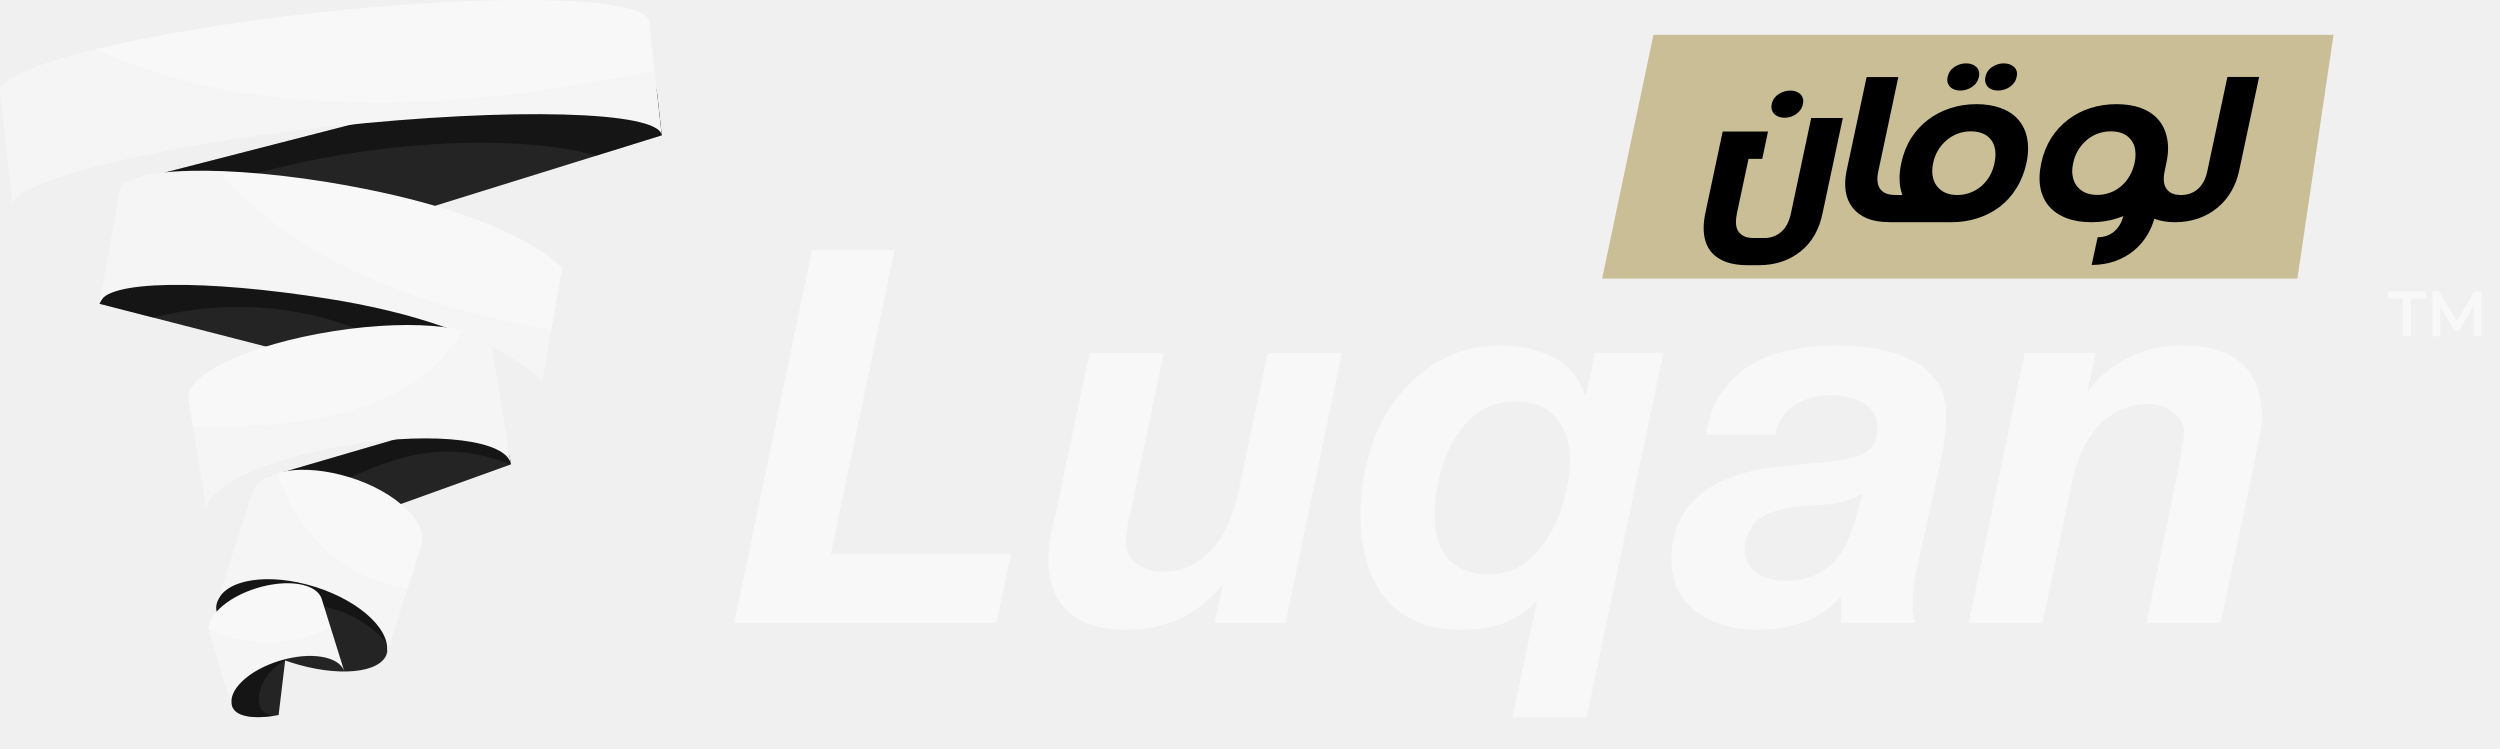
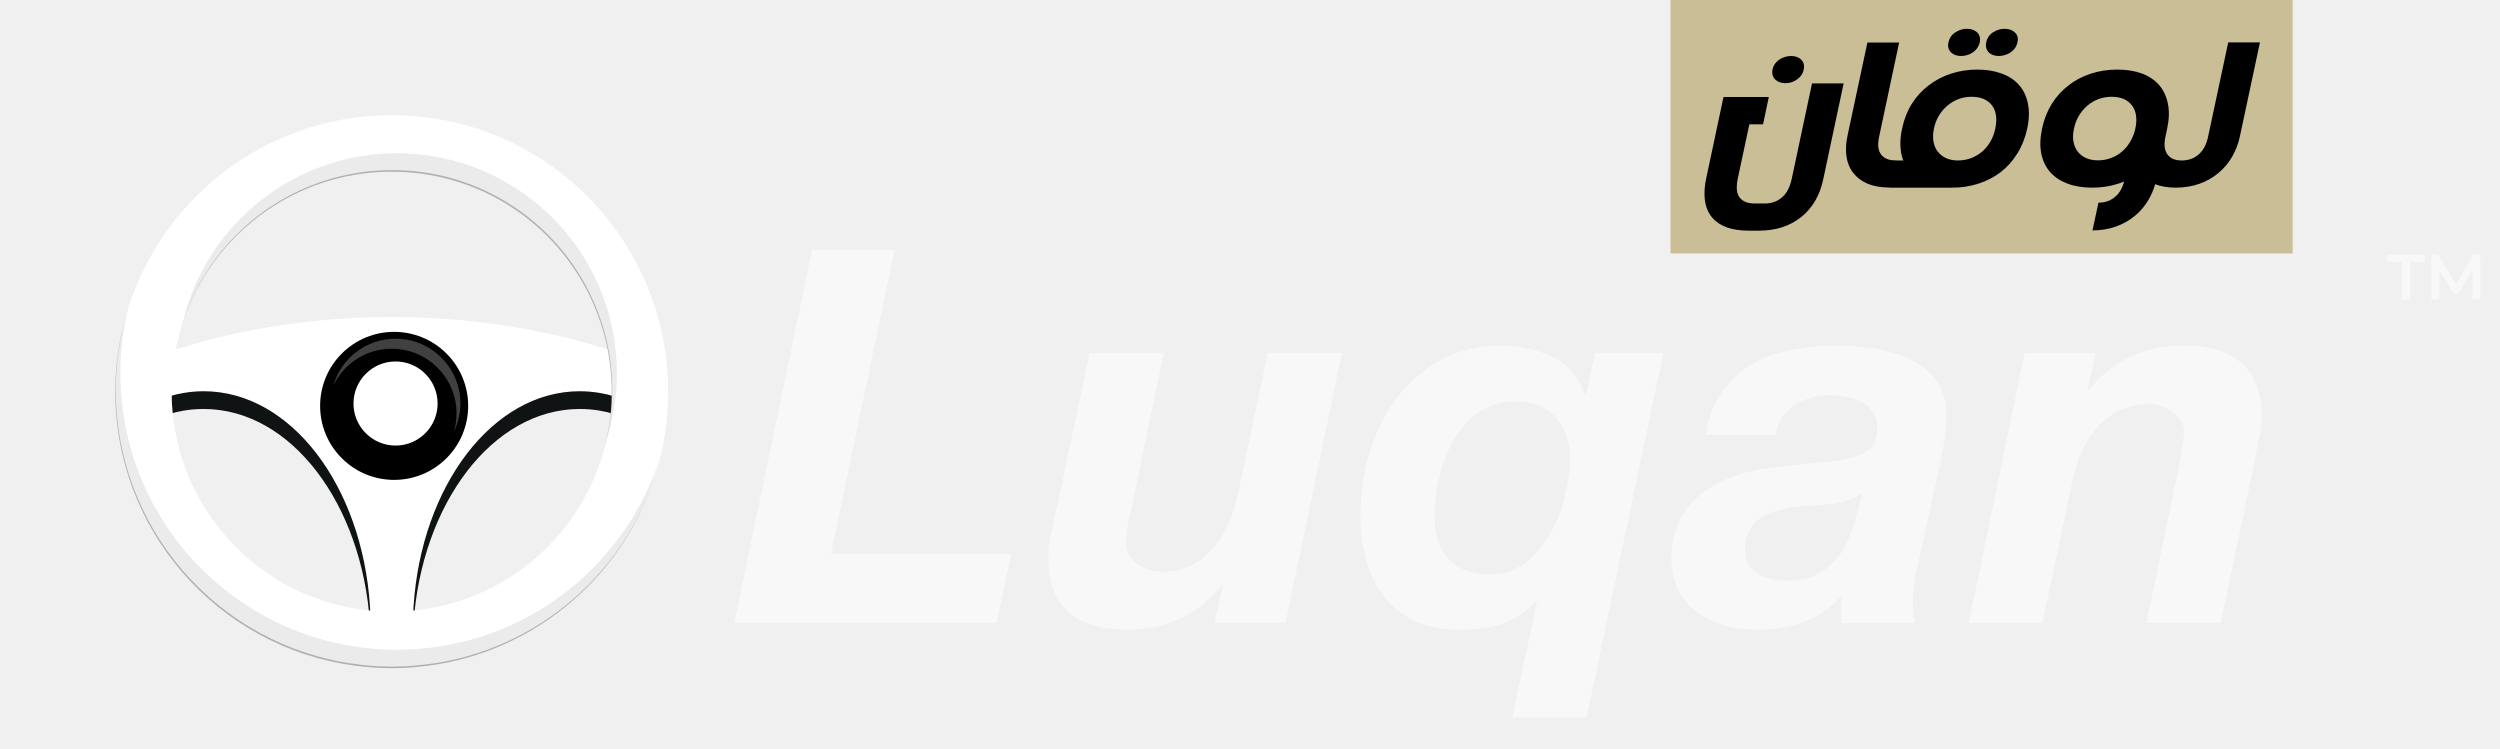
<svg xmlns="http://www.w3.org/2000/svg" width="217" height="65" viewBox="0 0 217 65" fill="none">
-   <path d="M70.487 21.694H77.652L72.12 48.086H87.765L86.495 54.072H63.731L70.487 21.694ZM111.582 54.072H105.415L106.14 50.807H106.05C103.964 53.377 101.228 54.661 97.842 54.661C93.277 54.661 90.994 52.576 90.994 48.404C90.994 48.162 91.009 47.859 91.04 47.497C91.1 47.104 91.161 46.711 91.221 46.318C91.312 45.925 91.387 45.562 91.448 45.229C91.538 44.867 91.614 44.579 91.674 44.368L94.577 30.628H101.016L98.159 44.368C98.099 44.549 98.038 44.776 97.978 45.048C97.948 45.29 97.902 45.547 97.842 45.819C97.811 46.091 97.781 46.363 97.751 46.635C97.751 46.877 97.751 47.074 97.751 47.225C97.751 47.92 98.069 48.494 98.703 48.948C99.368 49.401 100.079 49.628 100.835 49.628C101.802 49.628 102.649 49.447 103.374 49.084C104.13 48.691 104.765 48.192 105.279 47.587C105.823 46.983 106.261 46.287 106.594 45.501C106.956 44.715 107.229 43.914 107.41 43.098L110.04 30.628H116.479L111.582 54.072ZM131.595 34.845C130.325 34.845 129.237 35.162 128.33 35.797C127.453 36.432 126.728 37.248 126.153 38.246C125.609 39.213 125.201 40.271 124.929 41.42C124.657 42.569 124.521 43.642 124.521 44.64C124.521 45.365 124.596 46.046 124.747 46.68C124.929 47.315 125.201 47.875 125.564 48.358C125.957 48.812 126.455 49.175 127.06 49.447C127.665 49.719 128.405 49.855 129.282 49.855C130.431 49.855 131.444 49.537 132.32 48.903C133.197 48.237 133.923 47.406 134.497 46.408C135.102 45.411 135.54 44.322 135.812 43.143C136.114 41.964 136.266 40.846 136.266 39.788C136.266 38.337 135.857 37.158 135.041 36.251C134.225 35.313 133.076 34.845 131.595 34.845ZM137.717 62.28H131.277L133.409 52.213H133.318C132.623 52.969 131.746 53.573 130.688 54.027C129.66 54.45 128.33 54.661 126.697 54.661C125.186 54.661 123.886 54.405 122.797 53.891C121.709 53.377 120.817 52.666 120.122 51.759C119.427 50.852 118.913 49.794 118.58 48.585C118.248 47.376 118.081 46.091 118.081 44.73C118.081 42.917 118.338 41.133 118.852 39.38C119.366 37.596 120.137 36.024 121.165 34.663C122.193 33.273 123.463 32.154 124.974 31.308C126.486 30.431 128.239 29.993 130.234 29.993C131.867 29.993 133.348 30.31 134.678 30.945C136.039 31.55 137.006 32.668 137.581 34.301H137.671L138.442 30.628H144.383L137.717 62.28ZM148.071 37.747C148.282 36.266 148.736 35.041 149.431 34.074C150.126 33.076 150.973 32.275 151.971 31.671C152.968 31.066 154.087 30.643 155.326 30.401C156.566 30.129 157.851 29.993 159.181 29.993C160.239 29.993 161.342 30.068 162.491 30.22C163.64 30.371 164.698 30.673 165.665 31.126C166.633 31.55 167.419 32.169 168.023 32.986C168.658 33.772 168.961 34.83 168.93 36.16C168.93 37.279 168.764 38.594 168.432 40.105L166.346 49.537C166.225 49.961 166.134 50.49 166.073 51.124C166.043 51.729 166.028 52.258 166.028 52.712C166.028 53.105 166.104 53.558 166.255 54.072H159.816V51.759C158.939 52.757 157.866 53.498 156.596 53.981C155.326 54.435 154.011 54.661 152.651 54.661C151.381 54.661 150.262 54.495 149.295 54.163C148.358 53.83 147.572 53.392 146.937 52.848C146.302 52.273 145.834 51.623 145.531 50.898C145.229 50.142 145.078 49.356 145.078 48.54C145.078 46.272 145.849 44.458 147.39 43.098C148.963 41.738 151.169 40.891 154.011 40.559C155.523 40.377 156.838 40.241 157.956 40.151C159.075 40.06 159.997 39.924 160.723 39.742C161.478 39.531 162.038 39.243 162.4 38.881C162.763 38.488 162.945 37.913 162.945 37.158C162.945 36.553 162.808 36.069 162.536 35.706C162.264 35.344 161.917 35.056 161.493 34.845C161.1 34.633 160.662 34.497 160.178 34.437C159.725 34.346 159.287 34.301 158.863 34.301C157.714 34.301 156.687 34.588 155.78 35.162C154.873 35.706 154.313 36.568 154.102 37.747H148.071ZM161.675 42.826C160.859 43.31 159.982 43.612 159.045 43.733C158.108 43.824 157.17 43.899 156.233 43.96C155.629 44.02 155.039 44.126 154.465 44.277C153.89 44.398 153.376 44.594 152.923 44.867C152.5 45.139 152.152 45.517 151.88 46C151.608 46.454 151.472 47.043 151.472 47.769C151.472 48.645 151.819 49.311 152.515 49.764C153.24 50.187 154.072 50.399 155.009 50.399C156.006 50.399 156.838 50.248 157.503 49.945C158.198 49.613 158.773 49.205 159.226 48.721C159.71 48.207 160.088 47.633 160.36 46.998C160.632 46.363 160.859 45.728 161.04 45.093L161.675 42.826ZM175.742 30.628H181.91L181.184 33.893H181.275C183.361 31.293 186.097 29.993 189.482 29.993C194.047 29.993 196.33 32.094 196.33 36.296C196.33 36.538 196.3 36.855 196.239 37.248C196.179 37.611 196.103 37.989 196.012 38.382C195.952 38.775 195.876 39.153 195.786 39.516C195.725 39.848 195.68 40.12 195.65 40.332L192.747 54.072H186.308L189.165 40.332C189.226 39.969 189.301 39.485 189.392 38.881C189.513 38.276 189.573 37.807 189.573 37.475C189.573 36.78 189.241 36.205 188.576 35.752C187.941 35.298 187.245 35.072 186.49 35.072C185.522 35.072 184.661 35.268 183.905 35.661C183.179 36.024 182.544 36.508 182 37.112C181.486 37.717 181.048 38.412 180.685 39.198C180.353 39.984 180.096 40.785 179.914 41.602L177.284 54.072H170.89L175.742 30.628Z" fill="#F8F8F8" />
-   <path d="M143.519 3.023H202.55L199.412 24.185H139.064L143.519 3.023Z" fill="#CABE96" />
-   <path d="M152.637 23.02H151.697C150.238 23.02 149.186 22.64 148.54 21.878C148.098 21.348 147.878 20.654 147.878 19.796C147.878 19.393 147.929 18.949 148.031 18.463L149.528 11.42H153.462L152.963 13.79H151.773L150.775 18.463C150.711 18.757 150.679 19.022 150.679 19.259C150.679 19.637 150.763 19.931 150.929 20.142C151.198 20.487 151.62 20.66 152.195 20.66H153.145C153.702 20.66 154.185 20.487 154.594 20.142C155.01 19.796 155.298 19.246 155.458 18.491L157.214 10.24H159.958L158.202 18.491C157.914 19.924 157.274 21.037 156.283 21.831C155.291 22.624 154.076 23.02 152.637 23.02ZM154.892 10.221C154.732 10.221 154.575 10.195 154.422 10.144C154.268 10.093 154.137 10.016 154.028 9.914C153.919 9.811 153.843 9.687 153.798 9.539C153.772 9.463 153.759 9.376 153.759 9.28C153.759 9.204 153.769 9.12 153.788 9.031C153.827 8.839 153.9 8.669 154.009 8.522C154.118 8.375 154.246 8.254 154.393 8.158C154.546 8.062 154.709 7.988 154.882 7.937C155.061 7.886 155.234 7.86 155.4 7.86C155.573 7.86 155.733 7.886 155.88 7.937C156.027 7.988 156.152 8.062 156.254 8.158C156.363 8.254 156.44 8.375 156.484 8.522C156.51 8.599 156.523 8.685 156.523 8.781C156.523 8.858 156.513 8.941 156.494 9.031C156.424 9.389 156.222 9.683 155.89 9.914C155.595 10.118 155.263 10.221 154.892 10.221ZM163.94 19.278C163.204 19.278 162.574 19.169 162.049 18.952C161.525 18.728 161.109 18.418 160.802 18.021C160.489 17.625 160.29 17.155 160.207 16.611C160.124 16.061 160.15 15.466 160.284 14.826L162.021 6.69H164.774L163.038 14.865C162.891 15.536 162.945 16.048 163.201 16.4C163.45 16.745 163.863 16.918 164.439 16.918C164.765 16.918 165.017 17.033 165.197 17.263C165.382 17.494 165.44 17.772 165.369 18.098C165.299 18.424 165.123 18.703 164.842 18.933C164.567 19.163 164.266 19.278 163.94 19.278ZM170.157 7.86C169.793 7.86 169.505 7.761 169.294 7.563C169.115 7.397 169.025 7.185 169.025 6.93C169.025 6.853 169.035 6.77 169.054 6.68C169.137 6.303 169.335 6.012 169.649 5.807C169.968 5.602 170.304 5.5 170.656 5.5C171.014 5.5 171.305 5.599 171.529 5.797C171.708 5.957 171.798 6.165 171.798 6.421C171.798 6.504 171.788 6.591 171.769 6.68C171.686 7.045 171.481 7.339 171.155 7.563C170.835 7.761 170.503 7.86 170.157 7.86ZM173.429 7.86C173.256 7.86 173.093 7.835 172.94 7.784C172.793 7.732 172.668 7.659 172.566 7.563C172.463 7.461 172.39 7.336 172.345 7.189C172.319 7.112 172.306 7.026 172.306 6.93C172.306 6.853 172.316 6.77 172.335 6.68C172.406 6.309 172.607 6.015 172.94 5.797C173.247 5.599 173.576 5.5 173.928 5.5C174.286 5.5 174.577 5.599 174.801 5.797C174.987 5.957 175.079 6.159 175.079 6.402C175.079 6.485 175.067 6.578 175.041 6.68C175.003 6.872 174.929 7.042 174.82 7.189C174.712 7.336 174.58 7.461 174.427 7.563C174.28 7.659 174.117 7.732 173.938 7.784C173.765 7.835 173.595 7.86 173.429 7.86ZM169.38 19.288H163.94L164.439 16.927H165.129C164.963 16.492 164.88 16.006 164.88 15.469C164.88 15.06 164.931 14.621 165.033 14.155C165.2 13.355 165.481 12.639 165.878 12.005C166.281 11.372 166.77 10.838 167.346 10.403C167.922 9.962 168.564 9.626 169.274 9.395C169.991 9.159 170.752 9.04 171.558 9.04C172.358 9.04 173.064 9.156 173.679 9.386C174.299 9.61 174.801 9.942 175.185 10.384C175.569 10.819 175.825 11.353 175.953 11.986C176.01 12.261 176.039 12.555 176.039 12.869C176.039 13.272 175.991 13.7 175.895 14.155C175.716 14.973 175.425 15.703 175.022 16.342C174.625 16.982 174.142 17.519 173.573 17.954C173.01 18.383 172.37 18.712 171.654 18.942C170.938 19.173 170.18 19.288 169.38 19.288ZM169.879 16.927C170.282 16.927 170.663 16.86 171.021 16.726C171.379 16.585 171.699 16.397 171.98 16.16C172.262 15.917 172.502 15.626 172.7 15.287C172.898 14.941 173.039 14.564 173.122 14.155C173.18 13.886 173.208 13.633 173.208 13.397C173.208 12.904 173.084 12.488 172.834 12.149C172.457 11.65 171.862 11.401 171.05 11.401C170.659 11.401 170.285 11.468 169.927 11.602C169.569 11.737 169.246 11.928 168.958 12.178C168.67 12.421 168.424 12.712 168.219 13.051C168.021 13.384 167.88 13.752 167.797 14.155C167.746 14.391 167.72 14.618 167.72 14.836C167.72 15.367 167.854 15.805 168.123 16.15C168.309 16.393 168.548 16.585 168.843 16.726C169.143 16.86 169.489 16.927 169.879 16.927ZM182.036 16.918C182.432 16.918 182.81 16.851 183.168 16.716C183.532 16.582 183.852 16.393 184.127 16.15C184.409 15.907 184.649 15.616 184.847 15.277C185.045 14.938 185.189 14.564 185.279 14.155C185.336 13.899 185.365 13.656 185.365 13.425C185.365 12.907 185.237 12.482 184.981 12.149C184.604 11.65 184.012 11.401 183.206 11.401C182.816 11.401 182.439 11.468 182.074 11.602C181.716 11.737 181.393 11.928 181.105 12.178C180.824 12.421 180.58 12.712 180.376 13.051C180.177 13.384 180.037 13.752 179.954 14.155C179.896 14.404 179.867 14.641 179.867 14.865C179.867 15.005 179.88 15.143 179.906 15.277C179.963 15.616 180.085 15.907 180.27 16.15C180.456 16.393 180.696 16.582 180.99 16.716C181.29 16.851 181.639 16.918 182.036 16.918ZM188.771 19.288C188.08 19.282 187.489 19.182 186.996 18.99C186.862 19.457 186.673 19.902 186.43 20.324C186.117 20.868 185.72 21.338 185.24 21.735C184.767 22.131 184.217 22.441 183.59 22.665C182.982 22.883 182.304 22.995 181.556 23.001L182.074 20.593C182.656 20.593 183.145 20.417 183.542 20.065C183.9 19.758 184.153 19.323 184.3 18.76C184.14 18.824 183.974 18.885 183.801 18.942C183.091 19.173 182.336 19.288 181.537 19.288C180.731 19.288 180.018 19.173 179.397 18.942C178.783 18.712 178.281 18.38 177.891 17.945C177.507 17.516 177.248 16.982 177.113 16.342C176.986 15.703 177.008 14.973 177.181 14.155C177.353 13.355 177.638 12.635 178.035 11.996C178.438 11.362 178.927 10.828 179.503 10.393C180.072 9.952 180.715 9.616 181.431 9.386C182.148 9.156 182.909 9.04 183.715 9.04C184.514 9.04 185.221 9.152 185.835 9.376C186.456 9.607 186.958 9.942 187.342 10.384C187.719 10.819 187.972 11.353 188.1 11.986C188.234 12.619 188.215 13.342 188.042 14.155L187.889 14.874C187.748 15.546 187.805 16.054 188.061 16.4C188.311 16.752 188.723 16.927 189.299 16.927C189.625 16.927 189.878 17.043 190.057 17.273C190.243 17.503 190.3 17.781 190.23 18.108C190.159 18.434 189.983 18.712 189.702 18.942C189.427 19.173 189.126 19.288 188.8 19.288H188.771ZM188.81 19.288L189.309 16.927C189.891 16.927 190.38 16.752 190.777 16.4C191.18 16.048 191.452 15.536 191.592 14.865L193.339 6.68H196.092L194.356 14.826C194.221 15.466 193.994 16.061 193.674 16.611C193.361 17.155 192.964 17.625 192.485 18.021C192.011 18.418 191.464 18.728 190.844 18.952C190.23 19.169 189.552 19.282 188.81 19.288Z" fill="black" />
-   <path d="M208.571 29.188V25.906H207.281V25.294H210.585V25.906H209.294V29.188H208.571ZM211.128 29.188V25.294H211.723L213.425 28.136H213.113L214.788 25.294H215.383L215.388 29.188H214.704L214.699 26.367H214.843L213.419 28.743H213.097L211.65 26.367H211.817V29.188H211.128Z" fill="#F8F8F8" />
-   <path d="M33.58 56.74C33.011 58.463 29.272 58.797 25.224 57.489C21.176 56.182 18.279 54.021 18.846 52.299C19.415 50.576 22.36 48.095 27.751 49.798C31.808 51.082 34.147 55.013 33.58 56.74Z" fill="#242424" />
+   <path d="M70.487 21.694H77.652L72.12 48.086H87.765L86.495 54.072H63.731L70.487 21.694ZM111.582 54.072H105.415L106.14 50.807H106.049C103.963 53.377 101.228 54.661 97.842 54.661C93.277 54.661 90.994 52.576 90.994 48.404C90.994 48.162 91.009 47.859 91.04 47.497C91.1 47.104 91.16 46.711 91.221 46.318C91.312 45.925 91.387 45.562 91.448 45.229C91.538 44.867 91.614 44.579 91.674 44.368L94.577 30.628H101.016L98.159 44.368C98.099 44.549 98.038 44.776 97.978 45.048C97.947 45.29 97.902 45.547 97.842 45.819C97.811 46.091 97.781 46.363 97.751 46.635C97.751 46.877 97.751 47.074 97.751 47.225C97.751 47.92 98.068 48.494 98.703 48.948C99.368 49.401 100.079 49.628 100.835 49.628C101.802 49.628 102.648 49.447 103.374 49.084C104.13 48.691 104.765 48.192 105.279 47.587C105.823 46.983 106.261 46.287 106.594 45.501C106.956 44.715 107.228 43.914 107.41 43.098L110.04 30.628H116.479L111.582 54.072ZM131.595 34.845C130.325 34.845 129.237 35.162 128.33 35.797C127.453 36.432 126.727 37.248 126.153 38.246C125.609 39.213 125.201 40.271 124.929 41.42C124.657 42.569 124.521 43.642 124.521 44.64C124.521 45.365 124.596 46.046 124.747 46.68C124.929 47.315 125.201 47.875 125.564 48.358C125.957 48.812 126.455 49.175 127.06 49.447C127.665 49.719 128.405 49.855 129.282 49.855C130.431 49.855 131.444 49.537 132.32 48.903C133.197 48.237 133.923 47.406 134.497 46.408C135.102 45.411 135.54 44.322 135.812 43.143C136.114 41.964 136.265 40.846 136.265 39.788C136.265 38.337 135.857 37.158 135.041 36.251C134.225 35.313 133.076 34.845 131.595 34.845ZM137.717 62.28H131.277L133.409 52.213H133.318C132.623 52.969 131.746 53.573 130.688 54.027C129.66 54.45 128.33 54.661 126.697 54.661C125.186 54.661 123.886 54.405 122.797 53.891C121.709 53.377 120.817 52.666 120.122 51.759C119.427 50.852 118.913 49.794 118.58 48.585C118.248 47.376 118.081 46.091 118.081 44.73C118.081 42.917 118.338 41.133 118.852 39.38C119.366 37.596 120.137 36.024 121.165 34.663C122.193 33.273 123.462 32.154 124.974 31.308C126.486 30.431 128.239 29.993 130.234 29.993C131.867 29.993 133.348 30.31 134.678 30.945C136.039 31.55 137.006 32.668 137.581 34.301H137.671L138.442 30.628H144.383L137.717 62.28ZM148.071 37.747C148.282 36.266 148.736 35.041 149.431 34.074C150.126 33.076 150.973 32.275 151.97 31.671C152.968 31.066 154.087 30.643 155.326 30.401C156.566 30.129 157.85 29.993 159.181 29.993C160.239 29.993 161.342 30.068 162.491 30.22C163.64 30.371 164.698 30.673 165.665 31.126C166.633 31.55 167.419 32.169 168.023 32.986C168.658 33.772 168.96 34.83 168.93 36.16C168.93 37.279 168.764 38.594 168.431 40.105L166.345 49.537C166.225 49.961 166.134 50.49 166.073 51.124C166.043 51.729 166.028 52.258 166.028 52.712C166.028 53.105 166.104 53.558 166.255 54.072H159.815V51.759C158.939 52.757 157.866 53.498 156.596 53.981C155.326 54.435 154.011 54.661 152.651 54.661C151.381 54.661 150.262 54.495 149.295 54.163C148.358 53.83 147.572 53.392 146.937 52.848C146.302 52.273 145.833 51.623 145.531 50.898C145.229 50.142 145.078 49.356 145.078 48.54C145.078 46.272 145.849 44.458 147.39 43.098C148.962 41.738 151.169 40.891 154.011 40.559C155.523 40.377 156.838 40.241 157.956 40.151C159.075 40.06 159.997 39.924 160.722 39.742C161.478 39.531 162.037 39.243 162.4 38.881C162.763 38.488 162.944 37.913 162.944 37.158C162.944 36.553 162.808 36.069 162.536 35.706C162.264 35.344 161.917 35.056 161.493 34.845C161.1 34.633 160.662 34.497 160.178 34.437C159.725 34.346 159.286 34.301 158.863 34.301C157.714 34.301 156.687 34.588 155.78 35.162C154.873 35.706 154.313 36.568 154.102 37.747H148.071ZM161.675 42.826C160.858 43.31 159.982 43.612 159.045 43.733C158.107 43.824 157.17 43.899 156.233 43.96C155.628 44.02 155.039 44.126 154.465 44.277C153.89 44.398 153.376 44.594 152.923 44.867C152.499 45.139 152.152 45.517 151.88 46C151.608 46.454 151.472 47.043 151.472 47.769C151.472 48.645 151.819 49.311 152.515 49.764C153.24 50.187 154.071 50.399 155.009 50.399C156.006 50.399 156.838 50.248 157.503 49.945C158.198 49.613 158.772 49.205 159.226 48.721C159.71 48.207 160.088 47.633 160.36 46.998C160.632 46.363 160.858 45.728 161.04 45.093L161.675 42.826ZM175.742 30.628H181.909L181.184 33.893H181.275C183.361 31.293 186.096 29.993 189.482 29.993C194.047 29.993 196.33 32.094 196.33 36.296C196.33 36.538 196.3 36.855 196.239 37.248C196.179 37.611 196.103 37.989 196.012 38.382C195.952 38.775 195.876 39.153 195.786 39.516C195.725 39.848 195.68 40.12 195.65 40.332L192.747 54.072H186.308L189.165 40.332C189.225 39.969 189.301 39.485 189.392 38.881C189.513 38.276 189.573 37.807 189.573 37.475C189.573 36.78 189.241 36.205 188.575 35.752C187.941 35.298 187.245 35.072 186.489 35.072C185.522 35.072 184.66 35.268 183.905 35.661C183.179 36.024 182.544 36.508 182 37.112C181.486 37.717 181.048 38.412 180.685 39.198C180.352 39.984 180.096 40.785 179.914 41.602L177.284 54.072H170.89L175.742 30.628Z" fill="#F8F8F8" />
+   <rect x="145" width="54" height="22" fill="#CABE96" />
+   <path d="M152.707 20.02H151.767C150.309 20.02 149.256 19.64 148.61 18.878C148.169 18.348 147.948 17.654 147.948 16.796C147.948 16.393 147.999 15.949 148.102 15.463L149.599 8.42H153.532L153.034 10.79H151.844L150.846 15.463C150.782 15.757 150.75 16.022 150.75 16.259C150.75 16.637 150.833 16.931 150.999 17.142C151.268 17.487 151.69 17.66 152.266 17.66H153.216C153.772 17.66 154.255 17.487 154.665 17.142C155.08 16.796 155.368 16.246 155.528 15.492L157.284 7.24H160.028L158.272 15.492C157.984 16.924 157.345 18.037 156.353 18.831C155.362 19.624 154.147 20.02 152.707 20.02ZM154.962 7.221C154.802 7.221 154.645 7.195 154.492 7.144C154.338 7.093 154.207 7.016 154.099 6.914C153.99 6.811 153.913 6.687 153.868 6.539C153.843 6.463 153.83 6.376 153.83 6.28C153.83 6.204 153.839 6.12 153.859 6.031C153.897 5.839 153.971 5.669 154.079 5.522C154.188 5.375 154.316 5.254 154.463 5.158C154.617 5.062 154.78 4.988 154.953 4.937C155.132 4.886 155.304 4.86 155.471 4.86C155.643 4.86 155.803 4.886 155.95 4.937C156.097 4.988 156.222 5.062 156.325 5.158C156.433 5.254 156.51 5.375 156.555 5.522C156.58 5.599 156.593 5.685 156.593 5.781C156.593 5.858 156.584 5.941 156.564 6.031C156.494 6.389 156.293 6.683 155.96 6.914C155.666 7.118 155.333 7.221 154.962 7.221ZM164.01 16.278C163.274 16.278 162.644 16.169 162.12 15.952C161.595 15.728 161.18 15.418 160.873 15.021C160.559 14.625 160.361 14.155 160.278 13.611C160.195 13.061 160.22 12.466 160.354 11.826L162.091 3.69H164.845L163.108 11.865C162.961 12.536 163.015 13.048 163.271 13.4C163.521 13.745 163.933 13.918 164.509 13.918C164.835 13.918 165.088 14.033 165.267 14.263C165.453 14.494 165.51 14.772 165.44 15.098C165.369 15.424 165.193 15.703 164.912 15.933C164.637 16.163 164.336 16.278 164.01 16.278ZM170.228 4.86C169.863 4.86 169.575 4.761 169.364 4.563C169.185 4.397 169.095 4.185 169.095 3.93C169.095 3.853 169.105 3.77 169.124 3.68C169.207 3.303 169.406 3.012 169.719 2.807C170.039 2.602 170.375 2.5 170.727 2.5C171.085 2.5 171.376 2.599 171.6 2.797C171.779 2.957 171.868 3.165 171.868 3.421C171.868 3.504 171.859 3.591 171.84 3.68C171.756 4.045 171.552 4.339 171.225 4.563C170.906 4.761 170.573 4.86 170.228 4.86ZM173.499 4.86C173.327 4.86 173.164 4.835 173.01 4.784C172.863 4.732 172.738 4.659 172.636 4.563C172.534 4.461 172.46 4.336 172.415 4.189C172.39 4.112 172.377 4.026 172.377 3.93C172.377 3.853 172.386 3.77 172.406 3.68C172.476 3.309 172.678 3.015 173.01 2.797C173.317 2.599 173.647 2.5 173.998 2.5C174.357 2.5 174.648 2.599 174.872 2.797C175.057 2.957 175.15 3.159 175.15 3.402C175.15 3.485 175.137 3.578 175.111 3.68C175.073 3.872 174.999 4.042 174.891 4.189C174.782 4.336 174.651 4.461 174.497 4.563C174.35 4.659 174.187 4.732 174.008 4.784C173.835 4.835 173.666 4.86 173.499 4.86ZM169.45 16.288H164.01L164.509 13.928H165.2C165.034 13.492 164.95 13.006 164.95 12.469C164.95 12.06 165.002 11.621 165.104 11.155C165.27 10.355 165.552 9.639 165.948 9.005C166.351 8.372 166.841 7.838 167.416 7.403C167.992 6.962 168.635 6.626 169.345 6.395C170.061 6.159 170.823 6.04 171.628 6.04C172.428 6.04 173.135 6.156 173.749 6.386C174.369 6.61 174.872 6.942 175.255 7.384C175.639 7.819 175.895 8.353 176.023 8.986C176.081 9.261 176.109 9.555 176.109 9.869C176.109 10.272 176.061 10.7 175.965 11.155C175.786 11.973 175.495 12.703 175.092 13.342C174.696 13.982 174.213 14.519 173.643 14.954C173.081 15.383 172.441 15.712 171.724 15.942C171.008 16.173 170.25 16.288 169.45 16.288ZM169.949 13.928C170.352 13.928 170.733 13.86 171.091 13.726C171.449 13.585 171.769 13.397 172.051 13.16C172.332 12.917 172.572 12.626 172.77 12.287C172.969 11.941 173.109 11.564 173.192 11.155C173.25 10.886 173.279 10.633 173.279 10.397C173.279 9.904 173.154 9.488 172.905 9.149C172.527 8.65 171.932 8.401 171.12 8.401C170.73 8.401 170.356 8.468 169.997 8.602C169.639 8.737 169.316 8.929 169.028 9.178C168.74 9.421 168.494 9.712 168.289 10.051C168.091 10.384 167.95 10.752 167.867 11.155C167.816 11.391 167.791 11.618 167.791 11.836C167.791 12.367 167.925 12.805 168.193 13.15C168.379 13.393 168.619 13.585 168.913 13.726C169.214 13.86 169.559 13.928 169.949 13.928ZM182.106 13.918C182.503 13.918 182.88 13.851 183.238 13.716C183.603 13.582 183.923 13.393 184.198 13.15C184.479 12.907 184.719 12.616 184.917 12.277C185.116 11.938 185.26 11.564 185.349 11.155C185.407 10.899 185.436 10.656 185.436 10.425C185.436 9.907 185.308 9.482 185.052 9.149C184.674 8.65 184.083 8.401 183.277 8.401C182.887 8.401 182.509 8.468 182.145 8.602C181.786 8.737 181.463 8.929 181.175 9.178C180.894 9.421 180.651 9.712 180.446 10.051C180.248 10.384 180.107 10.752 180.024 11.155C179.966 11.404 179.938 11.641 179.938 11.865C179.938 12.005 179.95 12.143 179.976 12.277C180.034 12.616 180.155 12.907 180.341 13.15C180.526 13.393 180.766 13.582 181.06 13.716C181.361 13.851 181.71 13.918 182.106 13.918ZM188.842 16.288C188.151 16.282 187.559 16.182 187.067 15.99C186.932 16.457 186.744 16.902 186.501 17.324C186.187 17.868 185.791 18.338 185.311 18.735C184.837 19.131 184.287 19.441 183.661 19.665C183.053 19.883 182.375 19.995 181.626 20.001L182.145 17.593C182.727 17.593 183.216 17.417 183.613 17.065C183.971 16.758 184.223 16.323 184.371 15.76C184.211 15.824 184.044 15.885 183.872 15.942C183.162 16.173 182.407 16.288 181.607 16.288C180.801 16.288 180.088 16.173 179.468 15.942C178.853 15.712 178.351 15.38 177.961 14.945C177.577 14.516 177.318 13.982 177.184 13.342C177.056 12.703 177.078 11.973 177.251 11.155C177.424 10.355 177.708 9.635 178.105 8.996C178.508 8.362 178.997 7.828 179.573 7.393C180.142 6.952 180.785 6.616 181.502 6.386C182.218 6.156 182.979 6.04 183.785 6.04C184.585 6.04 185.292 6.152 185.906 6.376C186.526 6.607 187.028 6.942 187.412 7.384C187.79 7.819 188.042 8.353 188.17 8.986C188.304 9.619 188.285 10.342 188.113 11.155L187.959 11.874C187.818 12.546 187.876 13.054 188.132 13.4C188.381 13.752 188.794 13.928 189.369 13.928C189.696 13.928 189.948 14.043 190.127 14.273C190.313 14.503 190.371 14.781 190.3 15.108C190.23 15.434 190.054 15.712 189.772 15.942C189.497 16.173 189.197 16.288 188.871 16.288H188.842ZM188.88 16.288L189.379 13.928C189.961 13.928 190.451 13.752 190.847 13.4C191.25 13.048 191.522 12.536 191.663 11.865L193.409 3.68H196.163L194.426 11.826C194.292 12.466 194.065 13.061 193.745 13.611C193.431 14.155 193.035 14.625 192.555 15.021C192.082 15.418 191.535 15.728 190.914 15.952C190.3 16.169 189.622 16.282 188.88 16.288Z" fill="black" />
+   <path d="M208.483 26V22.718H207.193V22.106H210.497V22.718H209.206V26H208.483ZM211.04 26V22.106H211.635L213.337 24.949H213.025L214.7 22.106H215.295L215.301 26H214.616L214.611 23.18H214.755L213.331 25.555H213.009L211.563 23.18H211.729V26H211.04Z" fill="#F8F8F8" />
+   <path d="M56.398 33.191C54.722 32.502 52.959 31.899 51.12 31.381C45.89 29.887 40.095 29.064 34.002 29.064C27.909 29.064 22.115 29.887 16.876 31.381C15.037 31.899 13.274 32.501 11.598 33.191C11.35 34.427 11.234 35.7 11.234 37.012C11.234 37.222 11.234 37.424 11.254 37.635C12.7 36.61 14.271 35.931 15.937 35.644C16.503 35.548 17.086 35.5 17.68 35.5C25.238 35.5 31.435 43.698 32.116 54.165C32.154 54.625 32.174 55.094 32.174 55.564C33.447 55.908 34.673 56.071 35.833 56.11V56.1C35.833 55.45 35.852 54.807 35.891 54.165C36.58 43.698 42.777 35.5 50.326 35.5C50.911 35.5 51.485 35.548 52.06 35.644C53.726 35.931 55.307 36.611 56.743 37.635C56.763 37.424 56.763 37.224 56.763 37.012C56.763 35.7 56.647 34.427 56.399 33.191H56.398Z" fill="#0F1314" />
+   <path d="M56.401 31.65C54.719 30.966 52.957 30.36 51.122 29.842C45.888 28.354 40.092 27.523 34.004 27.523C27.917 27.523 22.119 28.354 16.877 29.842C15.042 30.362 13.278 30.966 11.598 31.65C11.353 32.888 11.234 34.167 11.234 35.474C11.234 35.682 11.234 35.889 11.252 36.097C12.697 35.076 14.27 34.392 15.941 34.107C16.505 34.012 17.086 33.959 17.677 33.959C25.237 33.959 31.433 42.162 32.115 52.631C32.161 53.271 32.179 53.911 32.179 54.561C32.179 55.409 32.143 56.248 32.07 57.07C32.706 57.131 33.351 57.156 34.005 57.156C34.659 57.156 35.305 57.131 35.941 57.07C35.868 56.247 35.832 55.409 35.832 54.561C35.832 53.913 35.85 53.271 35.896 52.631C36.578 42.162 42.774 33.959 50.325 33.959C50.916 33.959 51.488 34.012 52.061 34.107C53.724 34.392 55.304 35.075 56.75 36.097C56.768 35.889 56.768 35.682 56.768 35.474C56.768 34.167 56.65 32.888 56.404 31.65H56.401Z" fill="white" />
+   <path d="M38.755 39.773C41.265 37.265 41.265 33.197 38.755 30.688C36.246 28.179 32.178 28.179 29.668 30.688C27.159 33.197 27.159 37.265 29.668 39.773C32.178 42.282 36.246 42.282 38.755 39.773Z" fill="black" />
+   <path d="M34 30.271C37.108 30.271 39.628 32.79 39.628 35.897C39.628 36.438 39.547 36.961 39.405 37.456C39.759 36.719 39.963 35.896 39.963 35.025C39.963 31.918 37.443 29.398 34.335 29.398C31.768 29.398 29.608 31.118 28.932 33.467C29.84 31.578 31.765 30.272 34 30.272V30.271Z" fill="#404040" />
+   <path opacity="0.4" d="M38.397 35.025C38.397 37.268 36.578 39.087 34.334 39.087C32.09 39.087 30.271 37.268 30.271 35.025C30.271 32.782 32.09 30.963 34.334 30.963C36.578 30.963 38.397 32.782 38.397 35.025Z" fill="black" />
+   <path d="M37.985 35.025C37.985 37.041 36.35 38.675 34.334 38.675C32.318 38.675 30.683 37.041 30.683 35.025C30.683 33.009 32.318 31.375 34.334 31.375C36.35 31.375 37.985 33.009 37.985 35.025Z" fill="white" />
  <g style="mix-blend-mode:multiply" opacity="0.5">
-     <path d="M29.277 52.962C31.13 53.548 32.622 54.689 33.642 55.915C33.459 53.983 31.245 50.905 27.746 49.803C22.351 48.1 19.41 50.581 18.842 52.303C18.543 53.21 19.207 54.231 20.483 55.19C21.253 53.496 24.16 51.344 29.277 52.962Z" fill="#242424" />
+     <path d="M35.94 57.07C35.867 56.247 35.831 55.409 35.831 54.561C35.831 54.471 35.84 54.385 35.84 54.295C35.378 54.379 34.913 54.459 34.441 54.508C33.779 54.575 33.119 54.613 32.449 54.613C32.358 54.613 32.269 54.607 32.178 54.606C32.177 55.439 32.142 56.263 32.07 57.071C32.706 57.132 33.352 57.157 34.006 57.157C34.66 57.157 35.305 57.132 35.941 57.071L35.94 57.07Z" fill="#3A3A3A" />
+     <path d="M13.366 34.898C13.377 34.598 13.378 34.297 13.405 34.003C13.49 32.898 13.678 31.817 13.947 30.771C13.149 31.049 12.363 31.338 11.598 31.65C11.353 32.887 11.234 34.167 11.234 35.474C11.234 35.682 11.234 35.889 11.252 36.097C11.929 35.619 12.636 35.222 13.366 34.898Z" fill="#3A3A3A" />
  </g>
-   <path d="M44.346 40.309L28.723 45.934L23.294 41.358L40.471 36.339C40.471 36.339 43.884 36.416 44.351 40.309H44.346Z" fill="#242424" />
-   <g style="mix-blend-mode:multiply" opacity="0.5">
-     <path d="M40.467 36.334L23.289 41.354L25.912 43.563C33.314 39.96 37.67 37.751 44.346 40.304C43.879 36.411 40.467 36.334 40.467 36.334Z" fill="#242424" />
+   <path d="M57.616 29.767C55.633 18.533 45.815 10 34.004 10C22.194 10 12.376 18.533 10.383 29.767C10.125 31.137 10 32.555 10 34C10 34.229 10 34.46 10.019 34.689C10.354 46.938 19.886 56.898 31.965 57.904C32.635 57.971 33.315 58 34.004 58C34.694 58 35.374 57.971 36.044 57.904C48.123 56.898 57.644 46.939 57.98 34.689C57.999 34.46 57.999 34.229 57.999 34C57.999 32.554 57.874 31.136 57.616 29.767ZM53.104 34C53.104 43.884 45.604 51.995 35.996 52.991C35.335 53.058 34.674 53.096 34.004 53.096C33.334 53.096 32.663 53.058 32.011 52.991C22.395 51.995 14.895 43.883 14.895 34C14.895 33.492 14.914 32.984 14.962 32.486C15.087 30.849 15.422 29.259 15.949 27.765C18.525 20.276 25.633 14.903 34.004 14.903C42.376 14.903 49.474 20.276 52.05 27.765C52.577 29.26 52.912 30.849 53.037 32.486C53.085 32.984 53.104 33.492 53.104 34Z" fill="white" />
+   <g style="mix-blend-mode:multiply" opacity="0.3">
+     <path d="M53.551 32.404C53.551 31.896 53.532 31.389 53.484 30.89C53.359 29.253 53.024 27.663 52.497 26.169C49.92 18.68 42.813 13.308 34.451 13.308C26.089 13.308 18.972 18.679 16.394 26.169C16.174 26.797 15.994 27.443 15.842 28.1C15.878 27.989 15.909 27.875 15.947 27.765C18.524 20.276 25.631 14.903 34.003 14.903C42.375 14.903 49.472 20.276 52.049 27.765C52.576 29.26 52.911 30.849 53.036 32.486C53.084 32.984 53.103 33.492 53.103 34C53.103 35.505 52.91 36.962 52.581 38.367C53.199 36.489 53.55 34.489 53.55 32.404H53.551Z" fill="#BBBBBB" />
+     <path d="M36.491 56.308C35.821 56.375 35.141 56.404 34.451 56.404C33.762 56.404 33.081 56.375 32.411 56.308C20.332 55.302 10.801 45.342 10.466 33.093C10.447 32.863 10.447 32.634 10.447 32.404C10.447 30.958 10.572 29.54 10.83 28.172C10.915 27.692 11.034 27.224 11.147 26.754C10.836 27.736 10.565 28.736 10.383 29.767C10.125 31.137 10 32.555 10 34C10 34.229 10 34.46 10.019 34.689C10.354 46.938 19.886 56.898 31.965 57.904C32.635 57.971 33.315 58 34.004 58C34.694 58 35.374 57.971 36.044 57.904C46.354 57.045 54.78 49.653 57.24 39.892C54.303 48.856 46.233 55.496 36.49 56.308H36.491Z" fill="#BBBBBB" />
  </g>
-   <path d="M8.638 26.368L30.345 31.95L41.324 28.214C41.324 28.214 30.196 22.842 20.488 22.14C10.784 21.434 8.638 26.372 8.638 26.372V26.368Z" fill="#242424" />
-   <g style="mix-blend-mode:multiply" opacity="0.5">
-     <path d="M24.651 22.689L12.209 23.285C9.427 24.559 8.638 26.368 8.638 26.368L13.316 27.57C17.022 26.606 25.238 25.347 33.82 29.851C34.494 29.965 35.115 30.056 35.692 30.132L41.324 28.214C41.324 28.214 33.117 24.259 24.656 22.689H24.651Z" fill="#242424" />
+   <g opacity="0.2">
+     <path d="M15.906 27.899C15.793 28.182 15.674 28.461 15.575 28.75C15.048 30.244 14.713 31.834 14.588 33.471C14.54 33.969 14.521 34.477 14.521 34.985C14.521 44.868 22.021 52.979 31.639 53.976C32.289 54.043 32.961 54.081 33.632 54.081C34.303 54.081 34.963 54.043 35.623 53.976C43.062 53.205 49.218 48.16 51.629 41.34C48.993 47.658 43.072 52.258 35.997 52.992C35.335 53.059 34.675 53.098 34.005 53.098C33.335 53.098 32.664 53.059 32.012 52.992C22.395 51.996 14.896 43.884 14.896 34.001C14.896 33.494 14.915 32.986 14.963 32.488C15.083 30.898 15.406 29.356 15.907 27.9L15.906 27.899Z" fill="white" />
+     <path d="M57.616 29.767C55.633 18.533 45.814 10 34.004 10C23.522 10 14.624 16.727 11.358 26.092C14.889 17.246 23.522 10.985 33.632 10.985C45.442 10.985 55.26 19.518 57.243 30.752C57.502 32.122 57.627 33.539 57.627 34.984C57.627 35.215 57.627 35.444 57.607 35.675C57.533 38.4 56.981 41.003 56.07 43.428C57.221 40.733 57.895 37.786 57.981 34.691C58 34.462 58 34.231 58 34.002C58 32.556 57.875 31.138 57.617 29.77L57.616 29.767Z" fill="white" />
  </g>
-   <path d="M14.274 14.984L32.78 19.411L57.443 11.744L57.005 7.803L53.549 4.883L14.274 14.984Z" fill="#242424" />
-   <g style="mix-blend-mode:multiply" opacity="0.5">
-     <path d="M14.274 14.984L18.842 16.076C29.758 12.427 43.995 11.315 51.754 13.514L57.443 11.744L57.005 7.803L55.291 6.353L49.8 5.847L14.274 14.984Z" fill="#242424" />
-   </g>
-   <path d="M27.756 1.076C12.195 2.765 -0.228 5.847 0.003 7.961L1.096 17.866C0.865 15.752 13.283 12.67 28.843 10.981C44.399 9.292 57.202 9.635 57.438 11.744L56.345 1.839C56.11 -0.274 43.312 -0.618 27.751 1.076H27.756Z" fill="#F8F8F8" />
-   <path d="M30.22 16.114C19.65 14.192 10.755 14.464 10.385 16.553L8.638 26.368C9.008 24.273 17.864 24.244 28.473 25.929C42.873 28.214 47.056 33.085 47.056 33.085L48.803 23.276C48.803 23.276 45.169 18.839 30.22 16.119V16.114Z" fill="#F8F8F8" />
-   <path d="M24.863 56.402C24.588 56.445 24.309 56.502 24.035 56.588C20.449 57.68 19.795 60.137 20.146 61.287C20.435 62.232 22.1 62.461 24.184 62.065L24.863 56.402Z" fill="#242424" />
-   <g style="mix-blend-mode:multiply" opacity="0.5">
-     <path d="M22.548 61.287C22.264 60.347 22.649 58.539 24.757 57.308L24.868 56.402C24.593 56.445 24.314 56.502 24.04 56.588C20.454 57.68 19.799 60.137 20.151 61.287C20.416 62.16 21.864 62.418 23.732 62.141C23.111 61.998 22.687 61.721 22.552 61.287H22.548Z" fill="#242424" />
-   </g>
-   <path d="M30.393 41.444C26.34 40.17 22.528 40.776 21.879 42.804L18.837 52.298C19.486 50.271 23.294 49.665 27.351 50.939C31.404 52.213 34.162 54.889 33.517 56.912L36.554 47.413C37.203 45.385 34.441 42.713 30.388 41.44L30.393 41.444Z" fill="#F8F8F8" />
-   <path d="M22.288 51.048C19.597 51.874 17.754 53.634 18.173 54.98L20.141 61.287C19.723 59.942 21.561 58.181 24.256 57.356C26.947 56.53 29.469 56.95 29.893 58.296L27.924 51.988C27.505 50.643 24.978 50.223 22.288 51.048Z" fill="#F8F8F8" />
-   <g style="mix-blend-mode:multiply" opacity="0.5">
-     <path d="M28.848 10.981C44.404 9.292 57.207 9.635 57.443 11.744L56.822 6.114C41.839 9.321 22.769 10.981 8.296 4.277C3.074 5.551 -0.112 6.882 0.003 7.961L1.096 17.866C0.865 15.752 13.282 12.67 28.843 10.981H28.848Z" fill="#F8F8F8" />
-   </g>
-   <g style="mix-blend-mode:multiply" opacity="0.5">
-     <path d="M19.01 14.845C14.004 14.683 10.611 15.28 10.385 16.553L8.638 26.368C9.008 24.273 17.864 24.244 28.473 25.929C42.873 28.214 47.056 33.085 47.056 33.085L47.855 28.605C36.188 26.654 25.363 22.47 19.01 14.845Z" fill="#F8F8F8" />
-   </g>
-   <path d="M28.954 28.744C21.657 29.889 16.016 32.522 16.353 34.622L17.927 44.46C17.59 42.36 23.231 39.727 30.528 38.582C37.824 37.437 44.009 38.205 44.346 40.304L42.772 30.466C42.435 28.367 36.25 27.594 28.954 28.744Z" fill="#F8F8F8" />
-   <g style="mix-blend-mode:multiply" opacity="0.5">
-     <path d="M16.724 36.94L17.927 44.464C17.59 42.365 23.231 39.731 30.528 38.586C37.825 37.441 44.01 38.209 44.346 40.309L42.773 30.471C42.647 29.674 41.68 29.073 40.13 28.691C37.108 34.331 29.074 37.522 16.724 36.945V36.94Z" fill="#F8F8F8" />
-   </g>
-   <g style="mix-blend-mode:multiply" opacity="0.5">
-     <path d="M35.374 51.115C30.229 50.242 26.023 46.936 24.083 41.067C22.952 41.387 22.148 41.979 21.879 42.809L18.837 52.303C19.486 50.276 23.294 49.67 27.351 50.944C31.404 52.217 34.162 54.894 33.517 56.917L35.374 51.111V51.115Z" fill="#F8F8F8" />
-   </g>
-   <g style="mix-blend-mode:multiply" opacity="0.5">
-     <path d="M24.261 57.356C26.952 56.53 29.474 56.95 29.897 58.296L28.718 54.512C26.148 55.629 22.731 56.635 18.129 54.651C18.134 54.765 18.148 54.875 18.182 54.98L20.151 61.287C19.732 59.942 21.571 58.181 24.266 57.356H24.261Z" fill="#F8F8F8" />
+   <g opacity="0.3">
+     <path d="M53.147 33.862C53.147 33.355 53.128 32.847 53.08 32.349C52.955 30.711 52.62 29.121 52.093 27.628C49.517 20.139 42.409 14.766 34.047 14.766C25.685 14.766 18.568 20.139 15.991 27.628C15.857 28.005 15.737 28.389 15.629 28.778C15.727 28.436 15.832 28.098 15.948 27.765C18.524 20.276 25.632 14.903 34.003 14.903C42.375 14.903 49.473 20.276 52.049 27.765C52.576 29.26 52.911 30.849 53.036 32.486C53.084 32.984 53.103 33.492 53.103 34C53.103 35.838 52.842 37.613 52.359 39.293C52.869 37.571 53.146 35.749 53.146 33.861L53.147 33.862Z" fill="#242424" />
+     <path d="M36.087 57.766C35.417 57.834 34.736 57.862 34.047 57.862C33.358 57.862 32.677 57.834 32.007 57.766C19.928 56.761 10.397 46.801 10.062 34.551C10.043 34.321 10.043 34.092 10.043 33.862C10.043 32.416 10.168 30.998 10.426 29.63C10.549 28.932 10.704 28.247 10.887 27.571C10.687 28.291 10.515 29.022 10.383 29.768C10.125 31.137 10 32.555 10 34C10 34.229 10 34.46 10.019 34.689C10.354 46.938 19.886 56.898 31.965 57.904C32.635 57.971 33.315 58 34.004 58C34.694 58 35.374 57.971 36.044 57.904C45.887 57.085 54.028 50.318 56.887 41.213C53.99 50.249 45.88 56.952 36.087 57.766Z" fill="#242424" />
  </g>
</svg>
